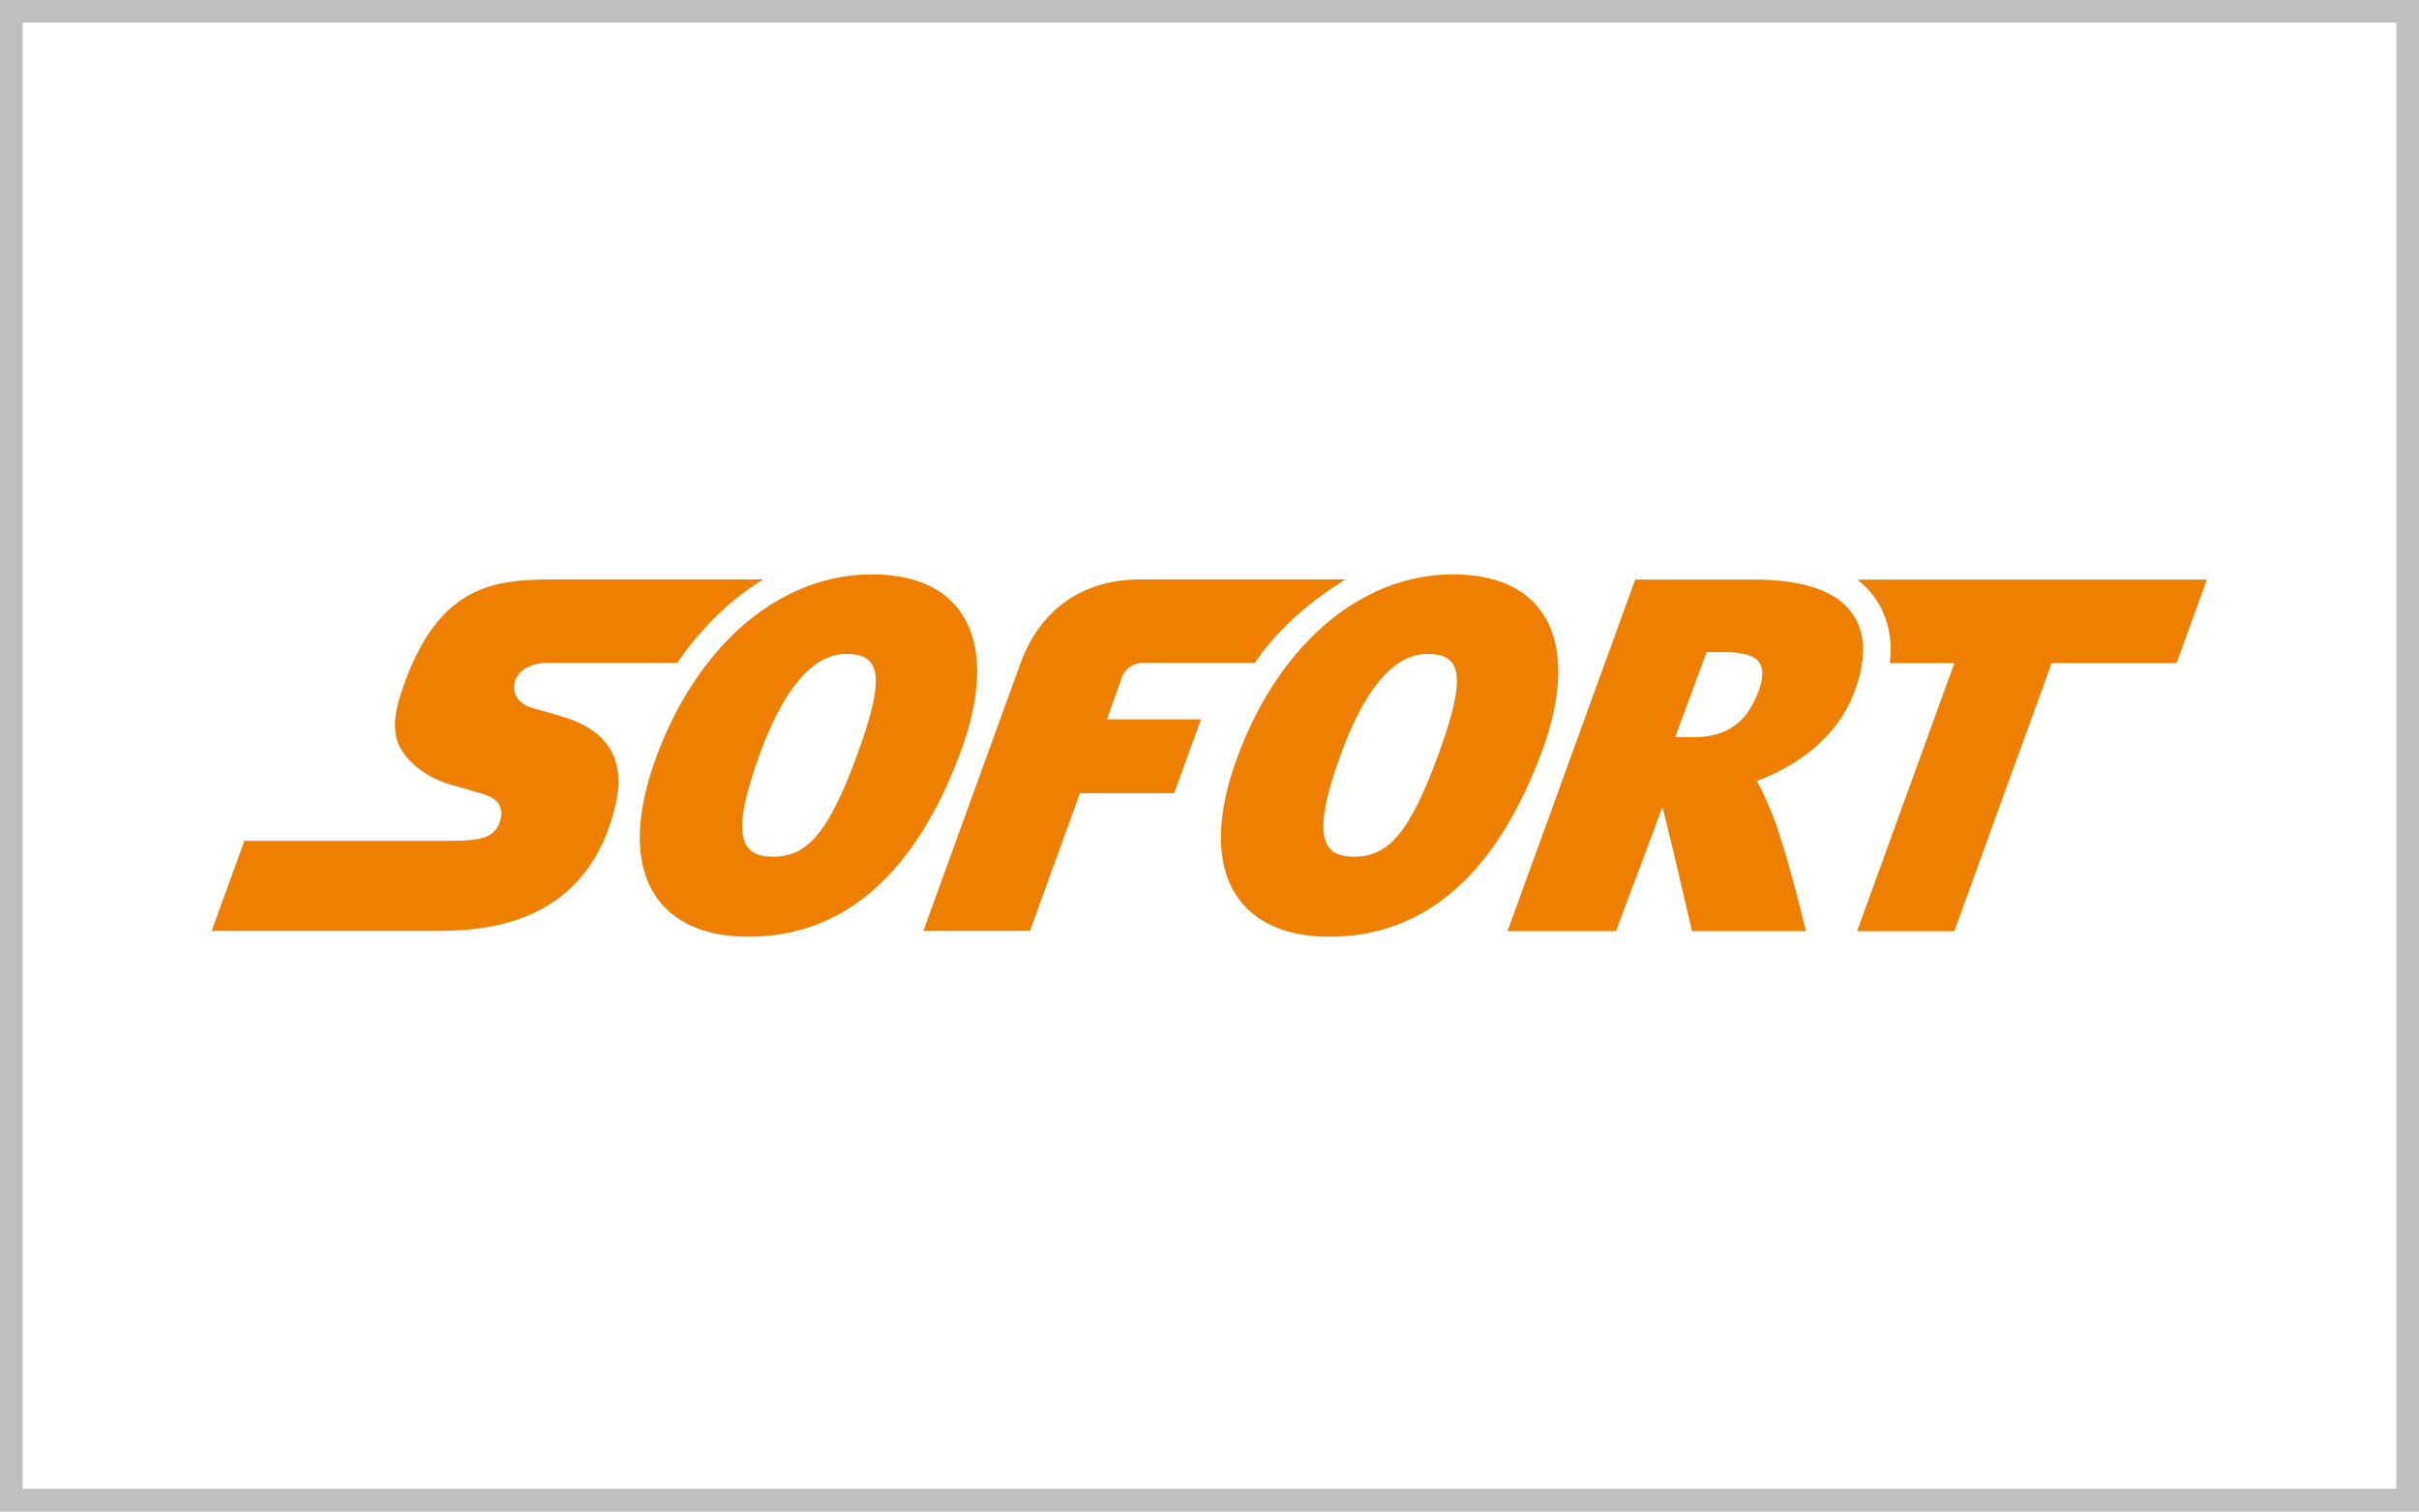
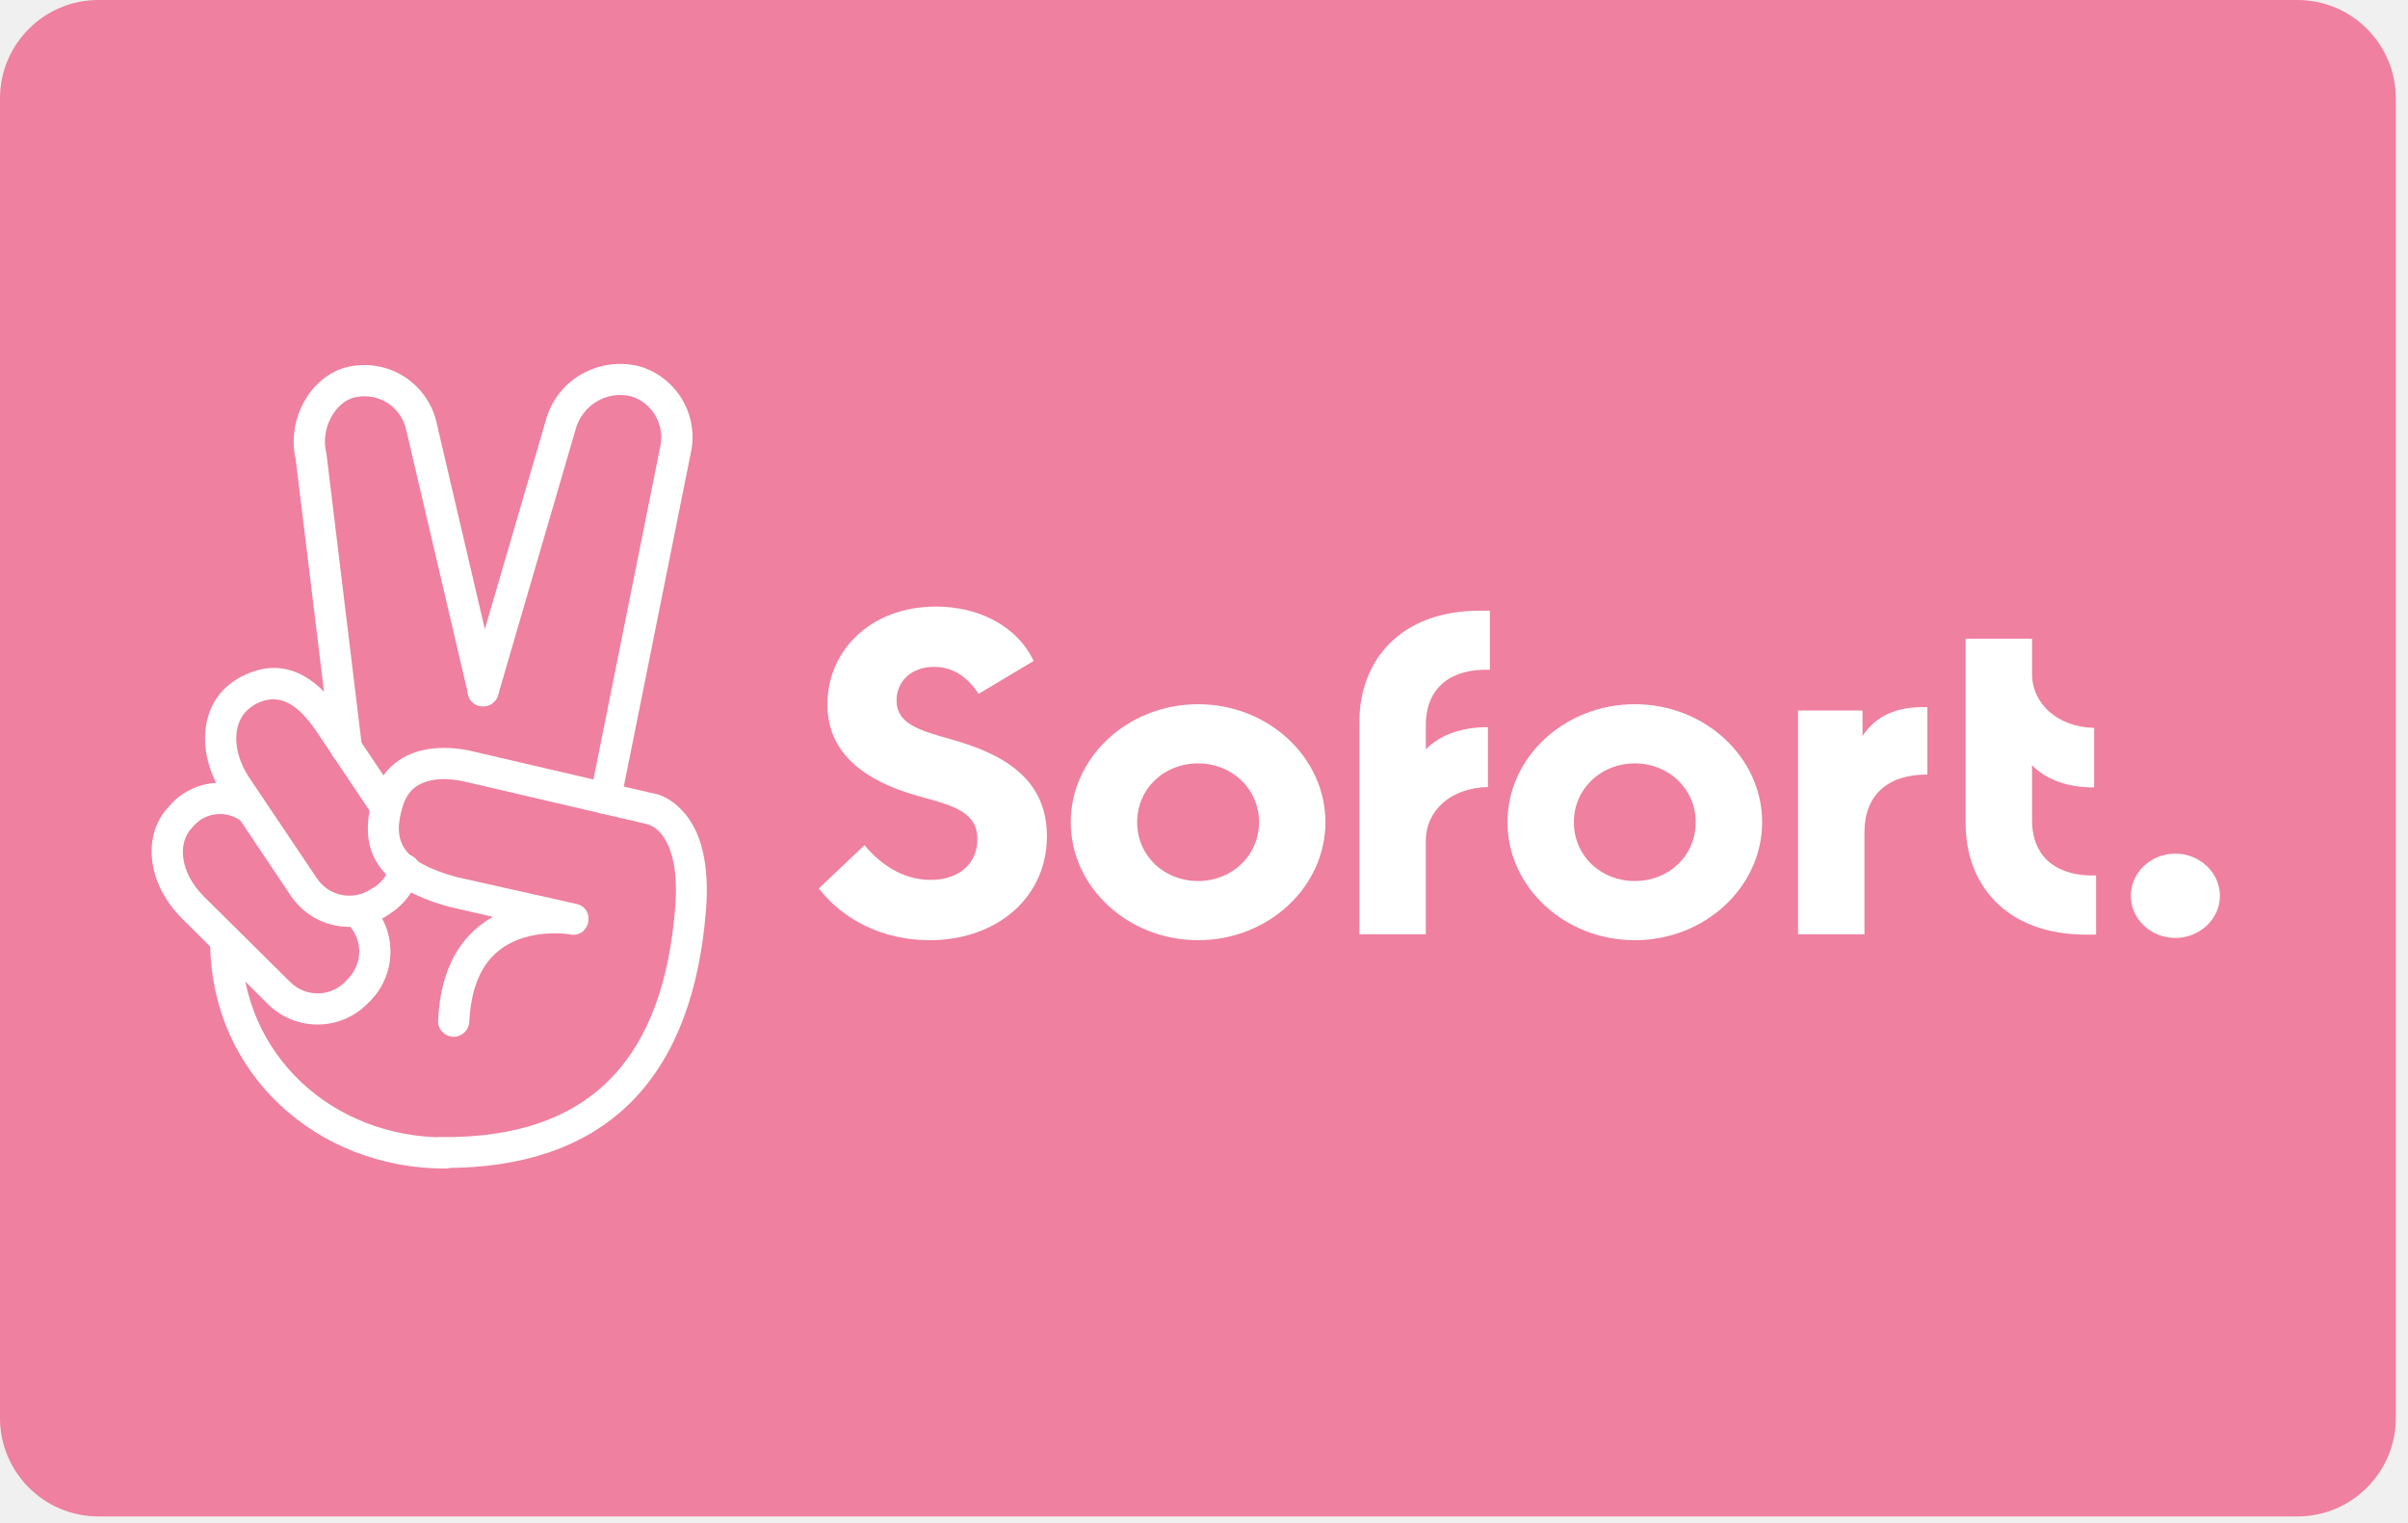
- <svg xmlns="http://www.w3.org/2000/svg" width="80px" height="50px" viewBox="0 0 80 50" version="1.1">
-   <g id="Page-1" stroke="none" stroke-width="1" fill="none" fill-rule="evenodd">
-     <g id="Sofort_acceptancemark_80x50" fill-rule="nonzero">
-       <rect id="Rectangle" fill="#FFFFFF" x="0.38" y="0.38" width="79.25" height="49.25" />
-       <path d="M79.25,0.75 L79.25,49.25 L0.75,49.25 L0.75,0.75 L79.25,0.75 M80,0 L0,0 L0,50 L80,50 L80,0 Z" id="Shape" fill="#BFBFBF" />
-       <g id="Sofort" transform="translate(7, 19)" fill="#EE7F00">
-         <path d="M21.823,-1.0658141e-14 C23.202,0.001 24.193,0.424 24.773,1.255 C25.732,2.632 25.207,4.67 24.809,5.764 C23.304,9.893 20.925,11.987 17.741,11.987 L17.741,11.987 C15.986,11.985 15.127,11.277 14.712,10.685 C13.983,9.637 13.974,8.046 14.688,6.086 C15.067,5.047 15.55,4.12 16.115,3.318 C16.984,2.084 18.049,1.154 19.223,0.597 C20.044,0.208 20.92,-1.0658141e-14 21.823,-1.0658141e-14 Z M41.04,-1.0658141e-14 C42.421,0.001 43.411,0.424 43.992,1.255 C44.95,2.632 44.426,4.67 44.027,5.764 C42.523,9.893 40.145,11.987 36.959,11.987 L36.959,11.987 C35.204,11.985 34.345,11.277 33.932,10.685 C33.201,9.637 33.193,8.046 33.907,6.086 C34.286,5.047 34.768,4.12 35.333,3.318 C36.203,2.084 37.267,1.154 38.442,0.597 C39.263,0.208 40.139,-1.0658141e-14 41.04,-1.0658141e-14 Z M65.984,0.173 L64.982,2.934 L60.851,2.934 L57.631,11.803 L54.416,11.803 L57.634,2.934 L55.499,2.934 C55.594,2.112 55.434,1.396 55.018,0.793 C54.855,0.558 54.659,0.353 54.432,0.173 L54.432,0.173 L65.984,0.173 Z M50.981,0.173 C52.667,0.174 53.743,0.549 54.272,1.313 C54.707,1.943 54.73,2.8 54.337,3.861 C53.699,5.588 52.156,6.44 51.092,6.837 C51.272,7.117 51.407,7.453 51.537,7.752 C51.699,8.126 51.88,8.678 52.05,9.255 L52.162,9.642 C52.474,10.738 52.726,11.801 52.726,11.801 L52.726,11.801 L48.957,11.801 C48.957,11.801 48.052,7.876 47.977,7.708 L47.977,7.708 L46.442,11.801 L42.856,11.801 L47.078,0.173 Z M18.241,0.166 C17.21,0.796 16.269,1.689 15.492,2.792 C15.461,2.836 15.434,2.882 15.405,2.926 L15.405,2.926 L11.148,2.926 C10.853,2.926 10.6,2.985 10.407,3.092 C10.215,3.199 10.083,3.355 10.028,3.549 C9.975,3.737 10.003,3.92 10.096,4.071 C10.189,4.222 10.346,4.341 10.551,4.4 C10.625,4.422 10.742,4.455 10.869,4.492 L11.127,4.566 C11.278,4.609 11.412,4.648 11.476,4.667 L11.517,4.679 C12.316,4.909 12.866,5.268 13.169,5.765 C13.473,6.261 13.53,6.892 13.345,7.668 C12.853,9.731 11.692,10.762 10.482,11.278 C9.271,11.793 8.011,11.793 7.323,11.793 L0,11.793 L1.082,8.814 L7.923,8.814 C8.47,8.81 8.832,8.777 9.077,8.678 C9.323,8.578 9.452,8.417 9.537,8.164 C9.571,8.065 9.585,7.972 9.583,7.886 C9.581,7.802 9.561,7.72 9.524,7.645 C9.467,7.534 9.377,7.454 9.277,7.394 C9.177,7.334 9.066,7.294 8.966,7.263 C8.742,7.196 8.517,7.13 8.292,7.064 C8.06,6.998 7.868,6.943 7.854,6.94 C7.489,6.828 7.15,6.653 6.867,6.439 C6.584,6.225 6.358,5.97 6.219,5.701 C6.106,5.479 6.054,5.225 6.063,4.924 C6.072,4.626 6.143,4.282 6.278,3.882 C6.898,2.024 7.703,1.095 8.615,0.63 C9.528,0.166 10.545,0.166 11.593,0.166 Z M37.5,0.166 C36.469,0.796 35.369,1.689 34.592,2.792 C34.561,2.836 34.534,2.883 34.504,2.927 L34.504,2.927 L32.596,2.926 C32.529,2.926 32.463,2.926 32.397,2.926 L30.83,2.925 C30.466,2.925 30.217,3.127 30.112,3.38 L30.112,3.38 L29.612,4.794 L32.718,4.796 L31.832,7.237 L28.716,7.235 L27.063,11.793 L23.537,11.793 L26.755,2.926 C27.422,1.127 28.831,0.166 30.725,0.166 L30.725,0.166 Z M20.977,2.631 C19.819,2.631 18.862,3.927 18.123,5.954 C17.133,8.668 17.504,9.339 18.562,9.34 L18.562,9.34 C19.649,9.34 20.37,8.653 21.364,5.926 C22.331,3.272 22.078,2.632 20.977,2.631 L20.977,2.631 Z M40.196,2.631 C39.037,2.631 38.079,3.927 37.342,5.954 C36.353,8.668 36.722,9.339 37.78,9.34 L37.78,9.34 C38.868,9.34 39.589,8.653 40.582,5.926 C41.549,3.272 41.297,2.632 40.196,2.631 L40.196,2.631 Z M50.032,2.573 L49.44,2.573 L48.4,5.385 L49.009,5.386 C50.189,5.386 50.807,4.811 51.151,3.882 C51.518,2.891 51.114,2.574 50.032,2.573 L50.032,2.573 Z" id="Combined-Shape" />
+ <svg xmlns="http://www.w3.org/2000/svg" width="87px" height="55px" viewBox="0 0 87 55" version="1.1">
+   <g id="RD-4" stroke="none" stroke-width="1" fill="none" fill-rule="evenodd">
+     <g id="LP---venmo---social---primary" transform="translate(-1197, -1489)">
+       <g id="Sofort" transform="translate(1197, 1489)">
+         <rect id="Rectangle" fill="#EF809F" x="0" y="0" width="86.56" height="54.782" rx="3.557" />
+         <path d="M33.592,33.965 C35.991,33.965 37.825,32.441 37.825,30.21 C37.825,28.139 36.273,27.244 34.368,26.709 C33.154,26.375 32.392,26.121 32.392,25.306 C32.392,24.625 32.914,24.091 33.747,24.091 C34.452,24.091 34.975,24.478 35.356,25.066 L37.346,23.877 C36.725,22.581 35.327,21.913 33.817,21.913 C31.418,21.913 29.894,23.543 29.894,25.44 C29.894,26.95 30.854,28.112 33.211,28.767 C34.495,29.114 35.313,29.355 35.313,30.317 C35.313,31.226 34.622,31.787 33.62,31.787 C32.547,31.787 31.729,31.132 31.235,30.531 L29.584,32.094 C30.473,33.243 31.912,33.965 33.592,33.965 M43.287,33.965 C40.747,33.965 38.686,32.041 38.686,29.702 C38.686,27.364 40.747,25.44 43.287,25.44 C45.827,25.44 47.887,27.364 47.887,29.702 C47.887,32.041 45.827,33.965 43.287,33.965 M43.287,31.827 C44.515,31.827 45.488,30.905 45.488,29.702 C45.488,28.5 44.515,27.578 43.287,27.578 C42.045,27.578 41.085,28.5 41.085,29.702 C41.085,30.918 42.059,31.827 43.287,31.827 M53.829,24.197 L53.829,22.06 L53.476,22.06 C50.555,22.06 49.115,23.904 49.115,26.068 L49.115,33.751 L51.514,33.751 L51.514,30.384 C51.514,29.261 52.432,28.46 53.758,28.433 L53.758,26.268 C52.813,26.268 52.051,26.536 51.514,27.07 L51.514,26.202 C51.514,24.785 52.488,24.144 53.829,24.197 M59.064,33.965 C56.524,33.965 54.464,32.041 54.464,29.702 C54.464,27.364 56.524,25.44 59.064,25.44 C61.605,25.44 63.665,27.364 63.665,29.702 C63.665,32.041 61.605,33.965 59.064,33.965 M59.064,31.827 C60.306,31.827 61.266,30.905 61.266,29.702 C61.266,28.5 60.292,27.578 59.064,27.578 C57.837,27.578 56.863,28.5 56.863,29.702 C56.863,30.918 57.837,31.827 59.064,31.827 M67.292,26.589 L67.292,25.667 L64.963,25.667 L64.963,33.751 L67.362,33.751 L67.362,30.063 C67.362,28.727 68.195,27.979 69.635,27.979 L69.635,25.547 C68.548,25.507 67.772,25.854 67.292,26.589 M73.417,29.622 L73.417,27.645 C73.953,28.179 74.701,28.446 75.661,28.446 L75.661,26.295 C74.362,26.268 73.417,25.44 73.417,24.344 L73.417,23.075 L71.018,23.075 L71.018,29.756 C71.018,31.92 72.443,33.764 75.378,33.764 L75.731,33.764 L75.731,31.626 C74.39,31.666 73.417,31.038 73.417,29.622 M78.596,33.884 C79.471,33.884 80.205,33.203 80.205,32.361 C80.205,31.533 79.485,30.838 78.596,30.838 C77.707,30.838 76.987,31.519 76.987,32.361 C76.987,33.203 77.707,33.884 78.596,33.884" id="Shape" fill="#FFFFFF" fill-rule="nonzero" />
+         <g id="peace" transform="translate(5.478465, 13.1476)" fill="#FFFFFF" fill-rule="nonzero">
+           <path d="M7.08,20.225 C7.632,20.767 7.642,21.652 7.101,22.204 L6.997,22.318 C6.455,22.87 5.57,22.88 5.018,22.339 L1.894,19.246 C1.03,18.382 0.915,17.32 1.457,16.758 L1.561,16.643 C2.009,16.175 2.748,16.133 3.258,16.529 C3.498,16.716 3.852,16.674 4.05,16.435 C4.237,16.195 4.196,15.841 3.956,15.644 C2.988,14.883 1.603,14.977 0.749,15.852 L0.645,15.966 C-0.366,17.008 -0.168,18.767 1.092,20.027 L4.227,23.151 C5.237,24.12 6.83,24.099 7.809,23.099 L7.924,22.985 C8.882,21.985 8.861,20.402 7.872,19.423 C7.653,19.205 7.299,19.205 7.08,19.434 C6.851,19.652 6.851,20.007 7.08,20.225 M5.206,3.45 L6.487,13.967 C6.518,14.269 6.799,14.498 7.111,14.456 C7.413,14.425 7.642,14.144 7.601,13.832 L6.32,3.273 L6.309,3.211 C6.091,2.336 6.632,1.357 7.361,1.201 C7.767,1.118 8.194,1.19 8.538,1.42 C8.882,1.649 9.121,2.003 9.204,2.409 L11.433,11.926 C11.506,12.228 11.808,12.416 12.11,12.343 C12.412,12.27 12.599,11.968 12.526,11.666 L10.308,2.18 C10.173,1.492 9.756,0.878 9.163,0.482 C8.569,0.087 7.83,-0.049 7.132,0.097 C5.758,0.389 4.862,1.992 5.206,3.45" id="Shape" />
+           <path d="M16.952,15.8 L19.483,3.2 C19.774,1.846 18.972,0.482 17.629,0.087 C16.129,-0.288 14.619,0.586 14.234,2.065 L11.433,11.655 C11.35,11.957 11.516,12.27 11.818,12.353 C12.12,12.436 12.433,12.27 12.516,11.968 L15.317,2.367 C15.557,1.482 16.452,0.951 17.327,1.17 C18.077,1.399 18.545,2.18 18.379,2.971 L15.848,15.581 C15.786,15.883 15.984,16.185 16.286,16.247 C16.598,16.3 16.9,16.102 16.952,15.8 M10.589,27.941 C6.58,27.941 3.238,25.005 3.238,20.829 C3.238,20.517 2.988,20.267 2.675,20.267 C2.363,20.267 2.113,20.517 2.113,20.829 C2.113,25.661 5.997,29.066 10.589,29.066 C10.902,29.066 11.152,28.816 11.152,28.503 C11.152,28.191 10.902,27.941 10.589,27.941 M8.611,18.122 C8.528,18.434 8.33,18.715 8.059,18.892 L7.934,18.965 C7.288,19.403 6.414,19.236 5.976,18.59 L3.519,14.935 C2.852,13.915 2.936,12.853 3.581,12.405 L3.696,12.322 C4.529,11.843 5.226,12.207 5.945,13.259 L7.996,16.32 C8.174,16.581 8.517,16.643 8.777,16.477 C9.038,16.31 9.1,15.956 8.934,15.696 L6.882,12.634 C5.862,11.156 4.612,10.5 3.102,11.374 L2.946,11.478 C1.738,12.301 1.592,14.071 2.581,15.56 L5.039,19.226 C5.83,20.381 7.393,20.683 8.548,19.902 L8.673,19.819 C9.163,19.486 9.517,18.986 9.683,18.413 C9.767,18.111 9.59,17.809 9.288,17.726 C8.996,17.643 8.694,17.82 8.611,18.122" id="Shape" />
+           <path d="M12.328,19.975 C11.162,20.631 10.433,21.85 10.35,23.714 C10.329,24.026 10.569,24.286 10.881,24.307 C11.193,24.317 11.454,24.088 11.475,23.776 C11.558,22.089 12.214,21.183 13.266,20.787 C13.828,20.579 14.442,20.538 14.984,20.59 L15.119,20.61 C15.838,20.746 16.067,19.673 15.348,19.507 L11.027,18.538 C9.007,17.986 8.694,17.237 9.069,15.987 C9.236,15.446 9.559,15.165 10.069,15.05 C10.402,14.977 10.766,14.988 11.121,15.05 C11.225,15.071 11.298,15.081 11.329,15.092 L17.889,16.622 L18.014,16.664 C18.118,16.706 18.233,16.789 18.347,16.903 C18.785,17.372 19.035,18.257 18.91,19.715 C18.483,24.817 16.109,27.983 10.464,27.931 C10.152,27.931 9.902,28.181 9.902,28.483 C9.902,28.795 10.152,29.045 10.454,29.045 C16.785,29.097 19.555,25.421 20.024,19.798 C20.17,18.049 19.847,16.851 19.17,16.133 C18.795,15.737 18.4,15.55 18.098,15.508 L11.61,13.998 C11.568,13.988 11.464,13.957 11.318,13.936 C10.829,13.853 10.319,13.842 9.819,13.946 C8.944,14.144 8.278,14.696 7.996,15.654 C7.455,17.455 8.028,18.872 10.756,19.611 L12.328,19.975 Z" id="Path" />
+         </g>
      </g>
    </g>
  </g>
</svg>
